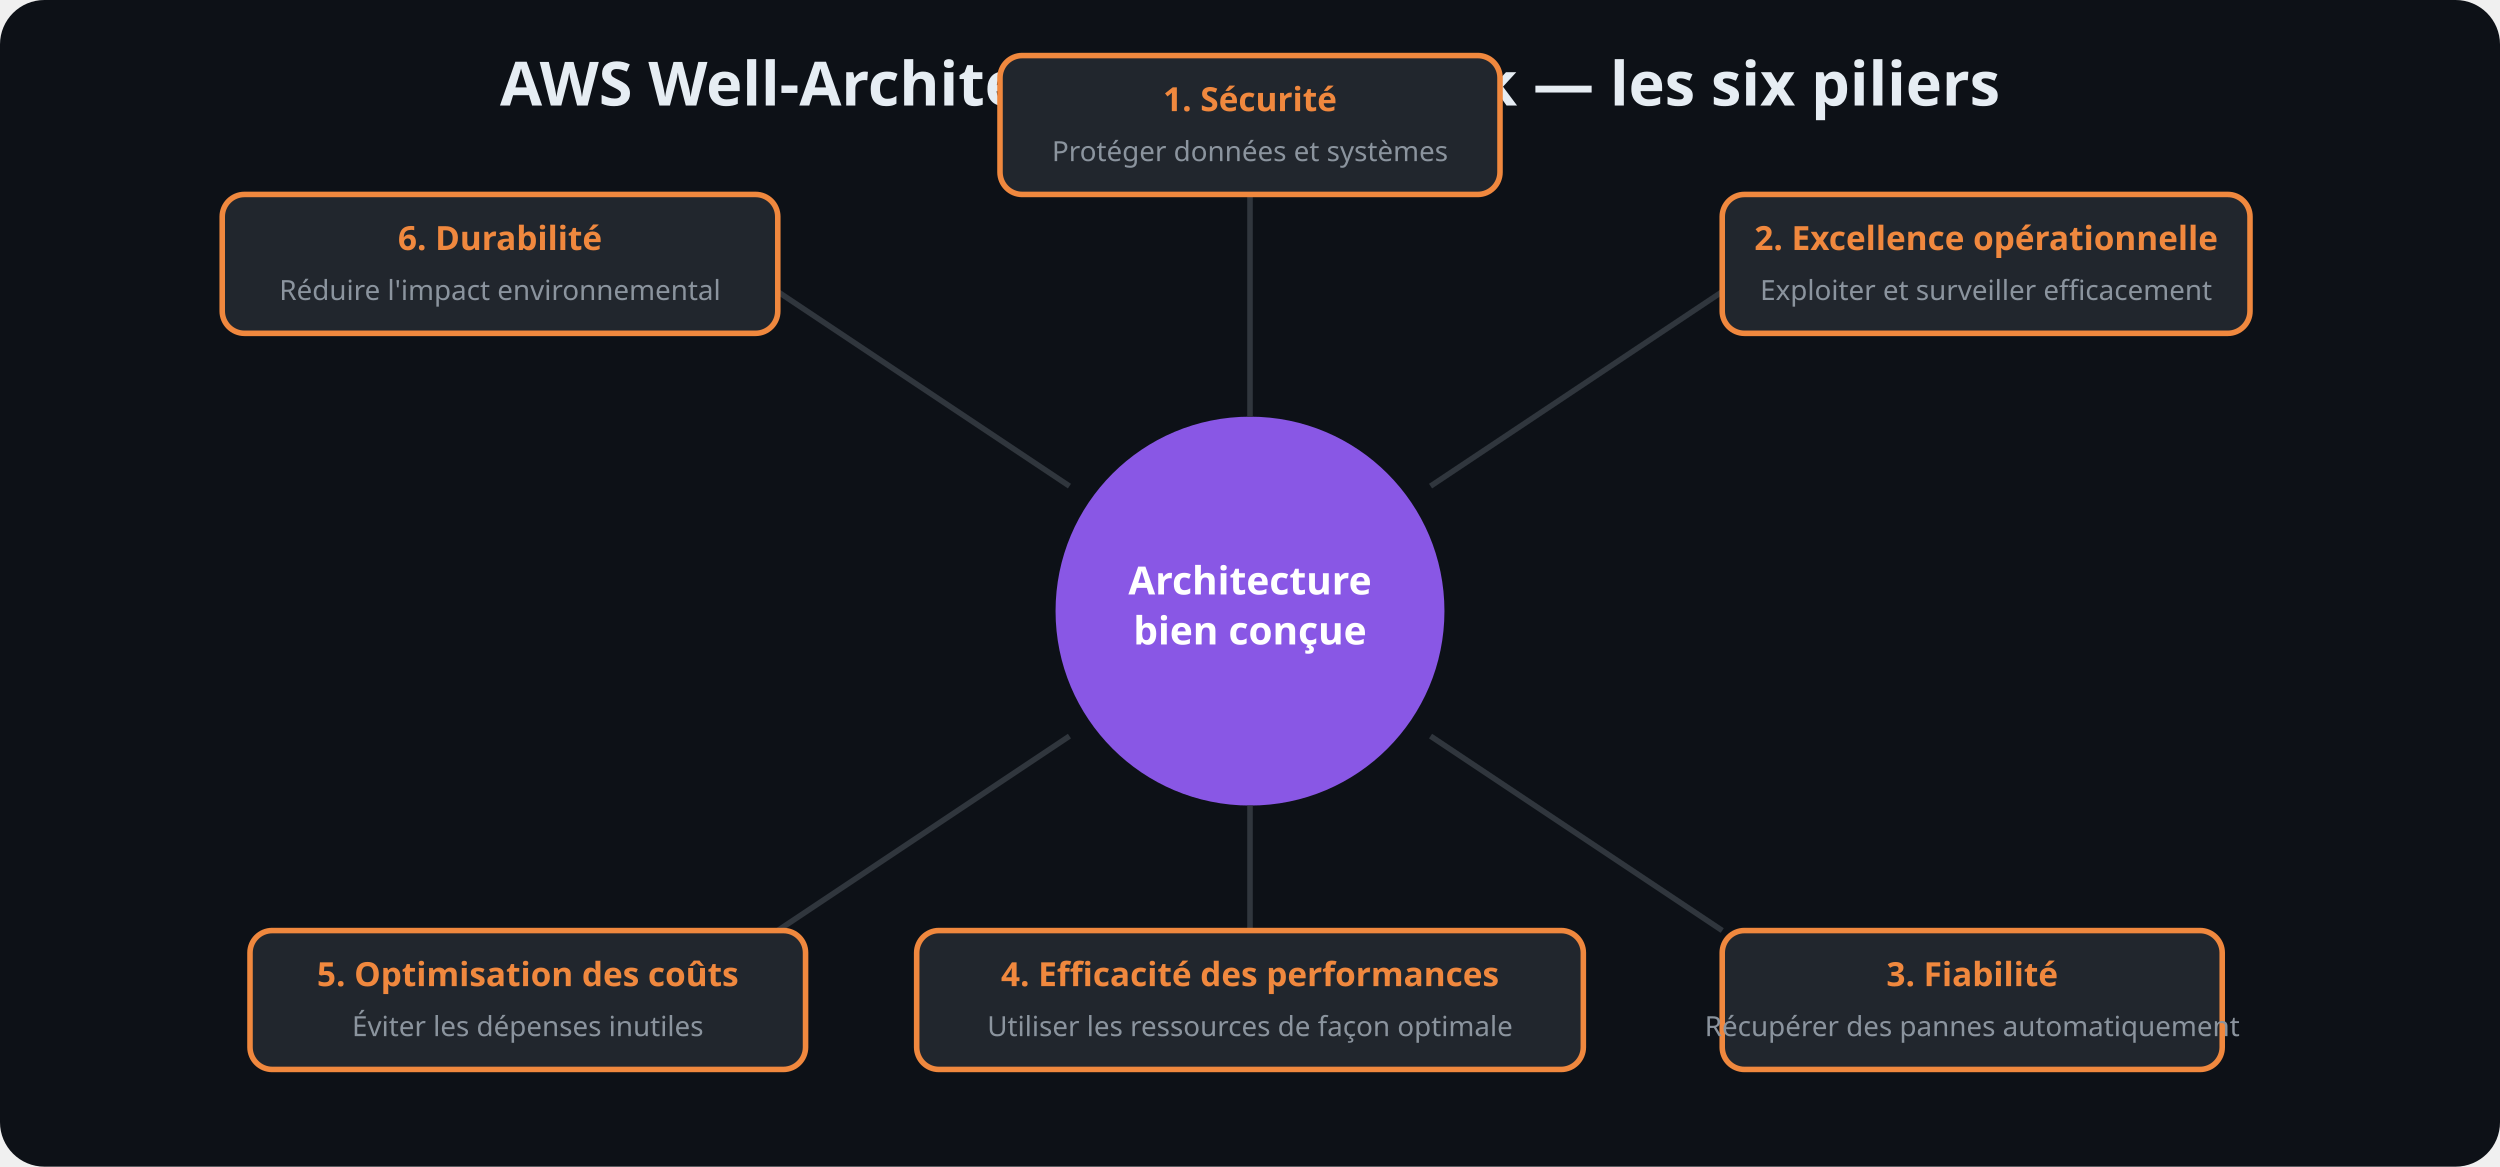
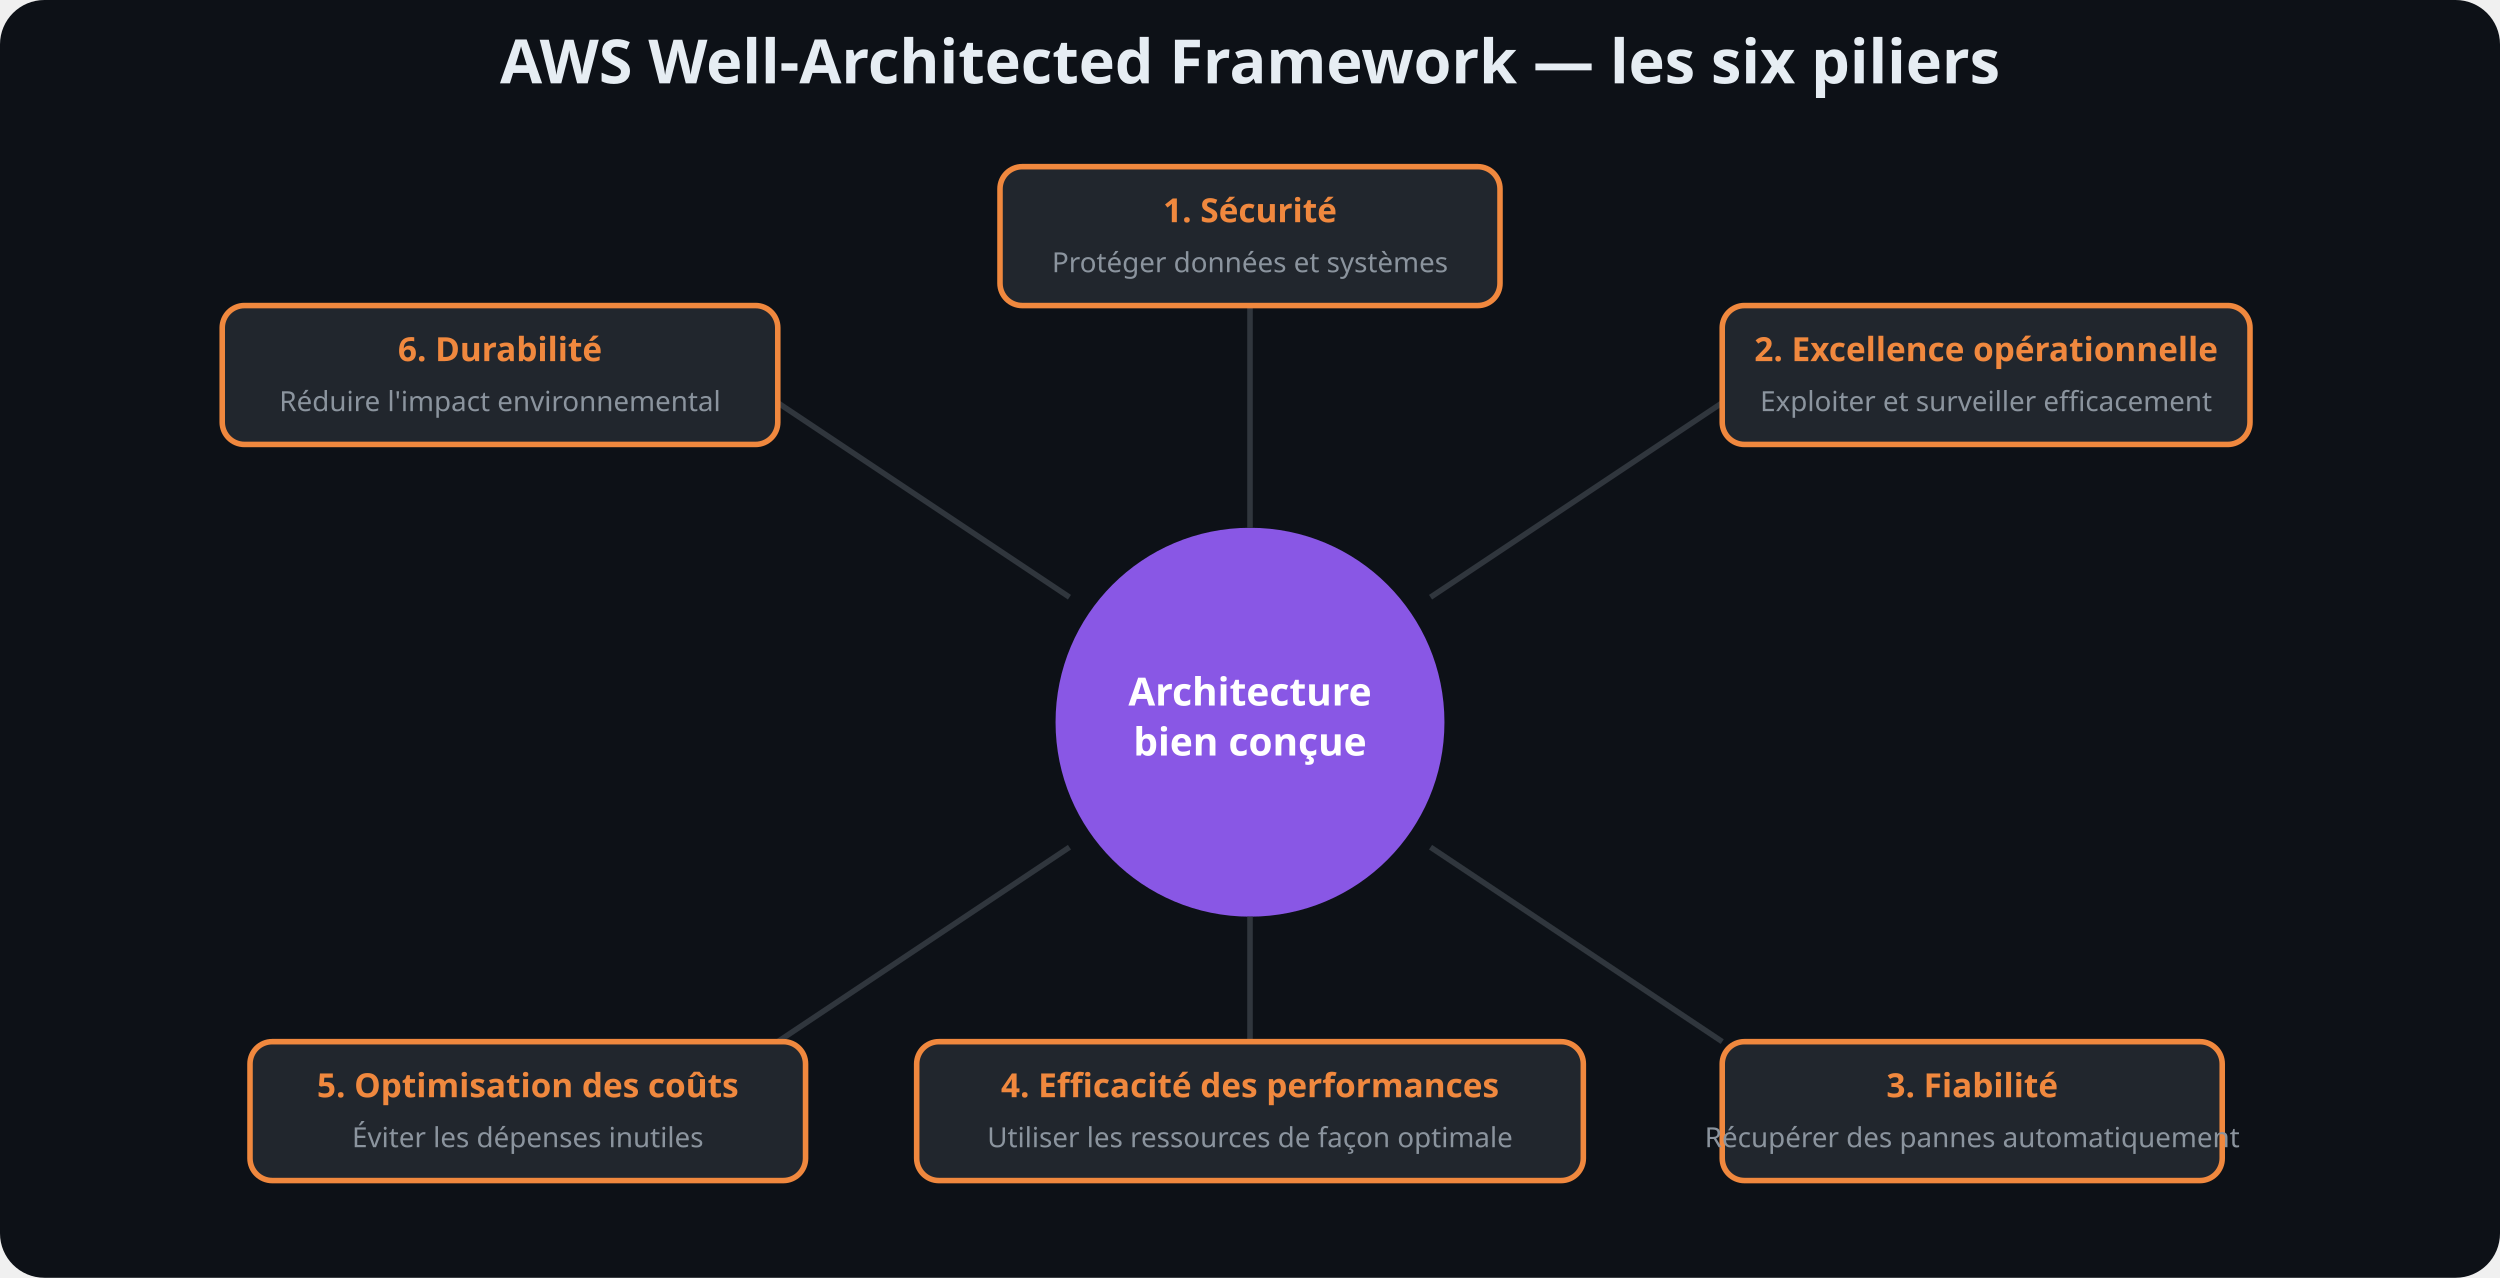
- <svg xmlns="http://www.w3.org/2000/svg" viewBox="0 0 900 420" font-family="system-ui, sans-serif">
-   <rect x="0" y="0" width="900" height="420" rx="16" fill="#0d1117" />
-   <text x="450" y="38" text-anchor="middle" fill="#e6edf3" font-size="22" font-weight="700">AWS Well-Architected Framework — les six piliers</text>
-   <circle cx="450" cy="220" r="70" fill="#8957e5" />
-   <text x="450" y="214" text-anchor="middle" fill="#fff" font-size="14" font-weight="700">Architecture</text>
-   <text x="450" y="232" text-anchor="middle" fill="#fff" font-size="14" font-weight="700">bien conçue</text>
+ <svg xmlns="http://www.w3.org/2000/svg" viewBox="0 0 900 460" font-family="system-ui, sans-serif">
+   <rect x="0" y="0" width="900" height="460" rx="16" fill="#0d1117" />
+   <text x="450" y="30" text-anchor="middle" fill="#e6edf3" font-size="22" font-weight="700">AWS Well-Architected Framework — les six piliers</text>
+   <circle cx="450" cy="260" r="70" fill="#8957e5" />
+   <text x="450" y="254" text-anchor="middle" fill="#fff" font-size="14" font-weight="700">Architecture</text>
+   <text x="450" y="272" text-anchor="middle" fill="#fff" font-size="14" font-weight="700">bien conçue</text>
  <g>
-     <line x1="450" y1="150" x2="450" y2="60" stroke="#30363d" stroke-width="2" />
-     <rect x="360" y="20" width="180" height="50" rx="8" fill="#21262d" stroke="#f0883e" stroke-width="2" />
-     <text x="450" y="40" text-anchor="middle" fill="#f0883e" font-size="12" font-weight="700">1. Sécurité</text>
-     <text x="450" y="58" text-anchor="middle" fill="#8b949e" font-size="10">Protéger données et systèmes</text>
+     <line x1="450" y1="190" x2="450" y2="100" stroke="#30363d" stroke-width="2" />
+     <rect x="360" y="60" width="180" height="50" rx="8" fill="#21262d" stroke="#f0883e" stroke-width="2" />
+     <text x="450" y="80" text-anchor="middle" fill="#f0883e" font-size="12" font-weight="700">1. Sécurité</text>
+     <text x="450" y="98" text-anchor="middle" fill="#8b949e" font-size="10">Protéger données et systèmes</text>
  </g>
  <g>
-     <line x1="515" y1="175" x2="620" y2="105" stroke="#30363d" stroke-width="2" />
-     <rect x="620" y="70" width="190" height="50" rx="8" fill="#21262d" stroke="#f0883e" stroke-width="2" />
-     <text x="715" y="90" text-anchor="middle" fill="#f0883e" font-size="12" font-weight="700">2. Excellence opérationnelle</text>
-     <text x="715" y="108" text-anchor="middle" fill="#8b949e" font-size="10">Exploiter et surveiller efficacement</text>
+     <line x1="515" y1="215" x2="620" y2="145" stroke="#30363d" stroke-width="2" />
+     <rect x="620" y="110" width="190" height="50" rx="8" fill="#21262d" stroke="#f0883e" stroke-width="2" />
+     <text x="715" y="130" text-anchor="middle" fill="#f0883e" font-size="12" font-weight="700">2. Excellence opérationnelle</text>
+     <text x="715" y="148" text-anchor="middle" fill="#8b949e" font-size="10">Exploiter et surveiller efficacement</text>
  </g>
  <g>
-     <line x1="515" y1="265" x2="620" y2="335" stroke="#30363d" stroke-width="2" />
-     <rect x="620" y="335" width="180" height="50" rx="8" fill="#21262d" stroke="#f0883e" stroke-width="2" />
-     <text x="710" y="355" text-anchor="middle" fill="#f0883e" font-size="12" font-weight="700">3. Fiabilité</text>
-     <text x="710" y="373" text-anchor="middle" fill="#8b949e" font-size="10">Récupérer des pannes automatiquement</text>
+     <line x1="515" y1="305" x2="620" y2="375" stroke="#30363d" stroke-width="2" />
+     <rect x="620" y="375" width="180" height="50" rx="8" fill="#21262d" stroke="#f0883e" stroke-width="2" />
+     <text x="710" y="395" text-anchor="middle" fill="#f0883e" font-size="12" font-weight="700">3. Fiabilité</text>
+     <text x="710" y="413" text-anchor="middle" fill="#8b949e" font-size="10">Récupérer des pannes automatiquement</text>
  </g>
  <g>
-     <line x1="450" y1="290" x2="450" y2="360" stroke="#30363d" stroke-width="2" />
-     <rect x="330" y="335" width="240" height="50" rx="8" fill="#21262d" stroke="#f0883e" stroke-width="2" />
-     <text x="450" y="355" text-anchor="middle" fill="#f0883e" font-size="12" font-weight="700">4. Efficacité des performances</text>
-     <text x="450" y="373" text-anchor="middle" fill="#8b949e" font-size="10">Utiliser les ressources de façon optimale</text>
+     <line x1="450" y1="330" x2="450" y2="400" stroke="#30363d" stroke-width="2" />
+     <rect x="330" y="375" width="240" height="50" rx="8" fill="#21262d" stroke="#f0883e" stroke-width="2" />
+     <text x="450" y="395" text-anchor="middle" fill="#f0883e" font-size="12" font-weight="700">4. Efficacité des performances</text>
+     <text x="450" y="413" text-anchor="middle" fill="#8b949e" font-size="10">Utiliser les ressources de façon optimale</text>
  </g>
  <g>
-     <line x1="385" y1="265" x2="280" y2="335" stroke="#30363d" stroke-width="2" />
-     <rect x="90" y="335" width="200" height="50" rx="8" fill="#21262d" stroke="#f0883e" stroke-width="2" />
-     <text x="190" y="355" text-anchor="middle" fill="#f0883e" font-size="12" font-weight="700">5. Optimisation des coûts</text>
-     <text x="190" y="373" text-anchor="middle" fill="#8b949e" font-size="10">Éviter les dépenses inutiles</text>
+     <line x1="385" y1="305" x2="280" y2="375" stroke="#30363d" stroke-width="2" />
+     <rect x="90" y="375" width="200" height="50" rx="8" fill="#21262d" stroke="#f0883e" stroke-width="2" />
+     <text x="190" y="395" text-anchor="middle" fill="#f0883e" font-size="12" font-weight="700">5. Optimisation des coûts</text>
+     <text x="190" y="413" text-anchor="middle" fill="#8b949e" font-size="10">Éviter les dépenses inutiles</text>
  </g>
  <g>
-     <line x1="385" y1="175" x2="280" y2="105" stroke="#30363d" stroke-width="2" />
-     <rect x="80" y="70" width="200" height="50" rx="8" fill="#21262d" stroke="#f0883e" stroke-width="2" />
-     <text x="180" y="90" text-anchor="middle" fill="#f0883e" font-size="12" font-weight="700">6. Durabilité</text>
-     <text x="180" y="108" text-anchor="middle" fill="#8b949e" font-size="10">Réduire l'impact environnemental</text>
+     <line x1="385" y1="215" x2="280" y2="145" stroke="#30363d" stroke-width="2" />
+     <rect x="80" y="110" width="200" height="50" rx="8" fill="#21262d" stroke="#f0883e" stroke-width="2" />
+     <text x="180" y="130" text-anchor="middle" fill="#f0883e" font-size="12" font-weight="700">6. Durabilité</text>
+     <text x="180" y="148" text-anchor="middle" fill="#8b949e" font-size="10">Réduire l'impact environnemental</text>
  </g>
</svg>
